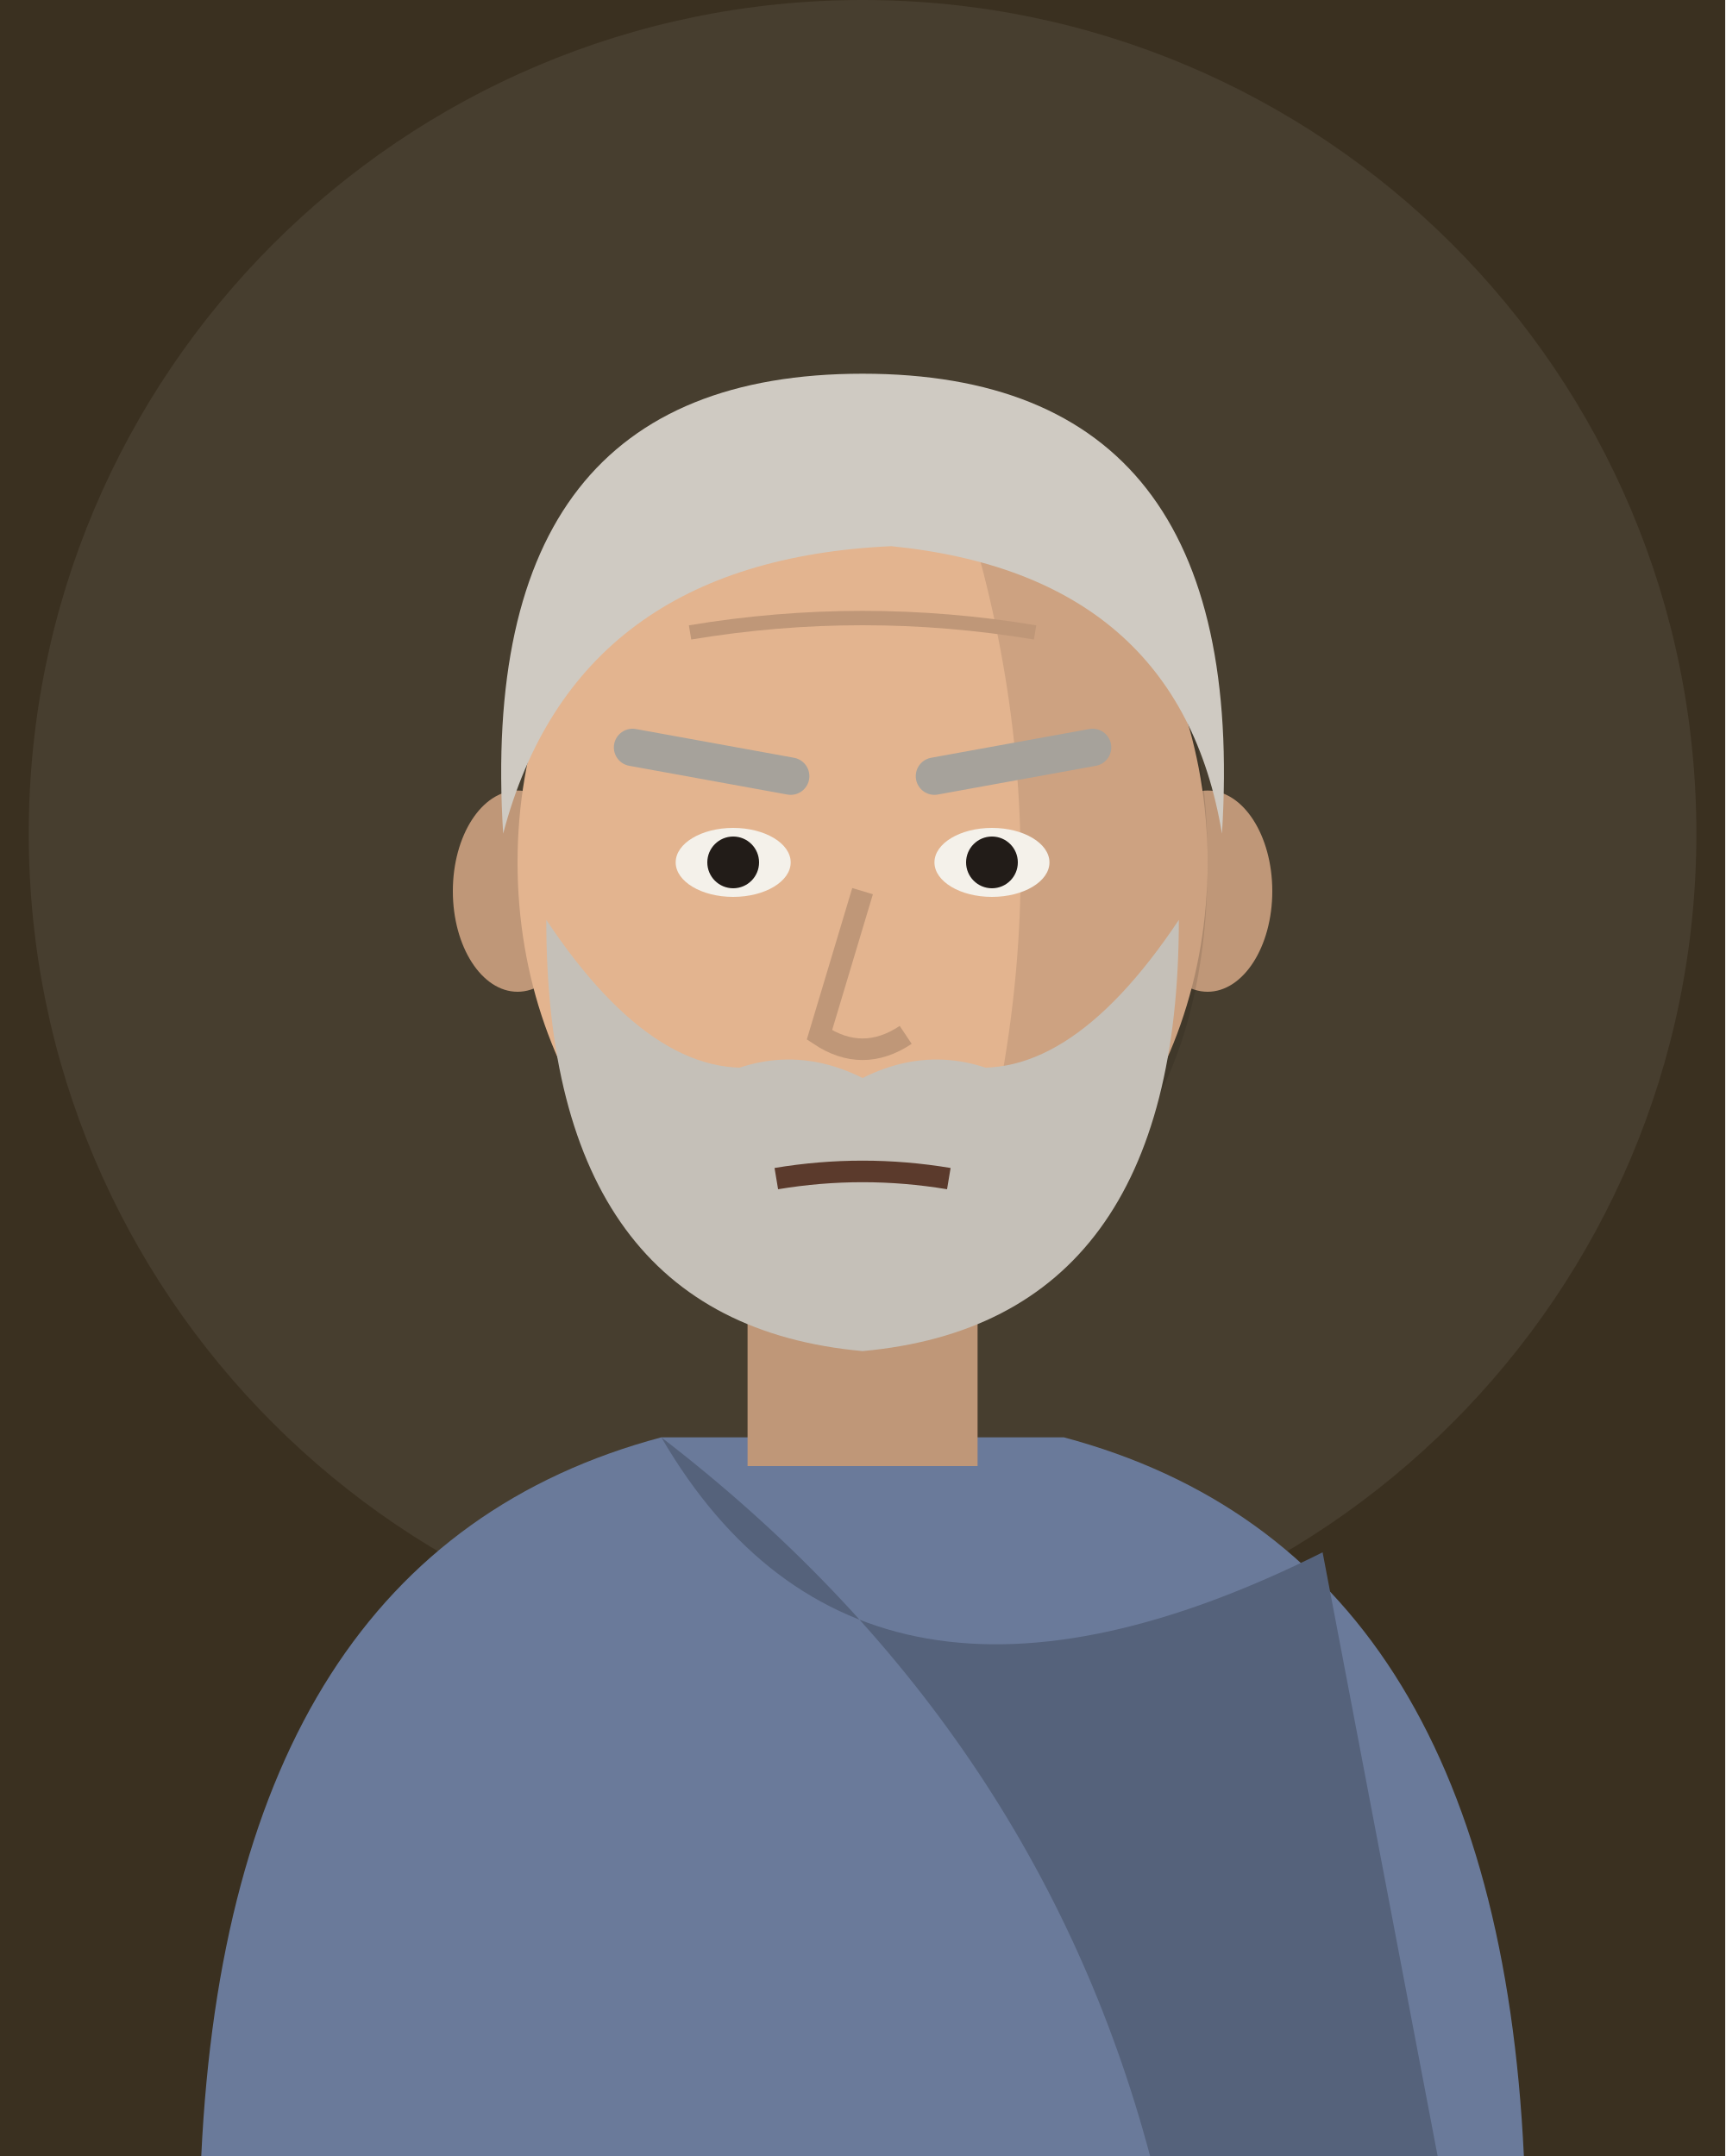
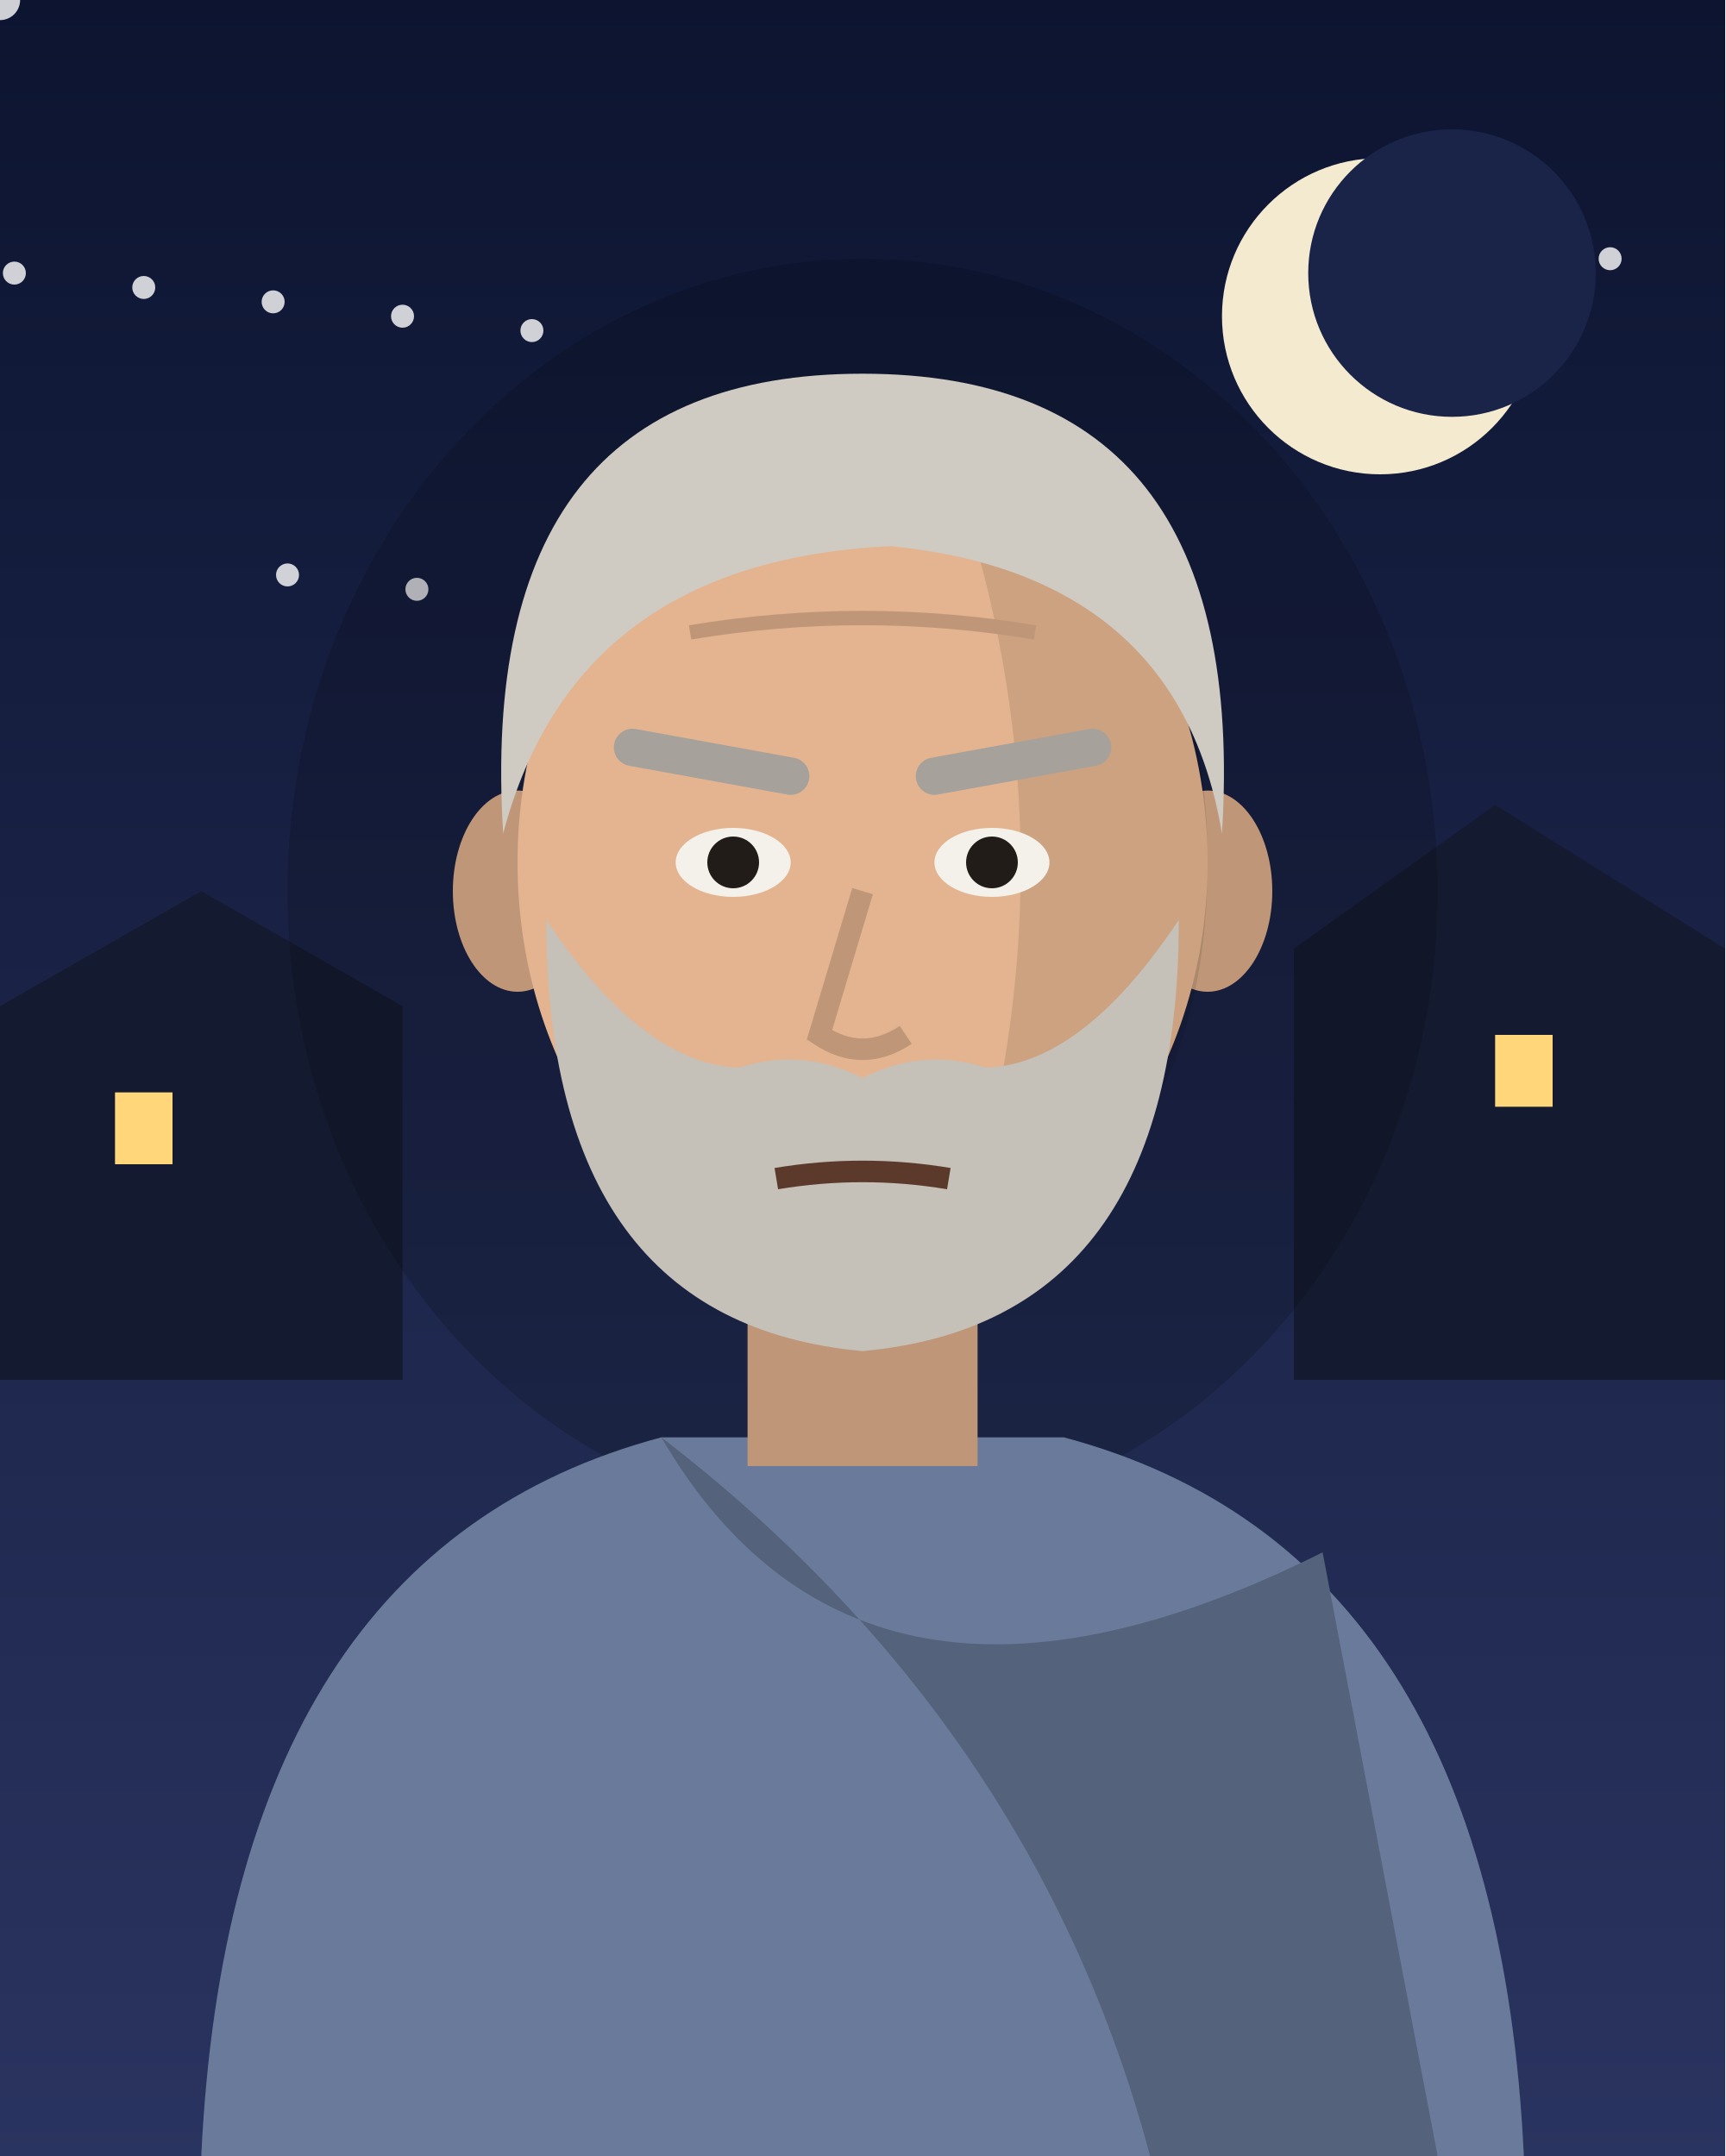
<svg xmlns="http://www.w3.org/2000/svg" viewBox="0 0 120 150" role="img" aria-label="Filón de Rodas">
  <style>.fx{transform-box:fill-box;transform-origin:center}.tw{animation:tw 3s ease-in-out infinite}.pu{animation:pu 4s ease-in-out infinite}@keyframes tw{50%{opacity:.25}}@keyframes pu{50%{opacity:.55}}@keyframes spin{to{transform:rotate(360deg)}}@media (prefers-reduced-motion:reduce){*{animation:none!important}}</style>
-   <rect width="120" height="150" fill="#3a3020" />
-   <circle cx="60" cy="58" r="58" fill="#fff" opacity=".07" />
+   <defs>
+     <linearGradient id="s64" x1="0" y1="0" x2="0" y2="1">
+       <stop offset="0" stop-color="#0c1430" />
+       <stop offset="1" stop-color="#2a3460" />
+     </linearGradient>
+   </defs>
+   <rect width="120" height="150" fill="url(#s64)" />
+   <circle cx="0" cy="0" r="1.4" fill="#fff" opacity=".8" />
+   <circle cx="37" cy="23" r="0.8" fill="#fff" opacity=".8" />
+   <circle cx="74" cy="46" r="0.8" fill="#fff" opacity=".8" />
+   <circle cx="111" cy="69" r="1.4" fill="#fff" opacity=".8" />
+   <circle cx="28" cy="22" r="0.8" fill="#fff" opacity=".8" />
+   <circle cx="65" cy="45" r="0.8" fill="#fff" opacity=".8" />
+   <circle cx="102" cy="68" r="1.4" fill="#fff" opacity=".8" />
+   <circle cx="19" cy="21" r="0.8" fill="#fff" opacity=".8" />
+   <circle cx="56" cy="44" r="0.8" fill="#fff" opacity=".8" />
+   <circle cx="93" cy="67" r="1.4" fill="#fff" opacity=".8" />
+   <circle cx="10" cy="20" r="0.8" fill="#fff" opacity=".8" />
+   <circle cx="47" cy="43" r="0.8" fill="#fff" opacity=".8" />
+   <circle cx="84" cy="66" r="1.4" fill="#fff" opacity=".8" />
+   <circle cx="1" cy="19" r="0.8" fill="#fff" opacity=".8" />
+   <circle cx="38" cy="42" r="0.8" fill="#fff" opacity=".8" />
+   <circle cx="75" cy="65" r="1.4" fill="#fff" opacity=".8" />
+   <circle cx="112" cy="18" r="0.8" fill="#fff" opacity=".8" />
+   <circle cx="29" cy="41" r="0.8" fill="#fff" opacity=".8" />
+   <circle cx="66" cy="64" r="1.4" fill="#fff" opacity=".8" />
+   <circle cx="103" cy="17" r="0.8" fill="#fff" opacity=".8" />
+   <circle cx="20" cy="40" r="0.8" fill="#fff" opacity=".8" />
+   <circle cx="57" cy="63" r="1.4" fill="#fff" opacity=".8" />
+   <circle cx="96" cy="22" r="11" fill="#f4ead0" />
+   <circle cx="101" cy="19" r="10" fill="#1a2348" />
+   <path d="M0 96 L0 70 L14 62 L28 70 V96Z M90 96 V66 L104 56 L120 66 V96Z" fill="#141a30" />
+   <rect x="8" y="76" width="4" height="5" fill="#ffd77a" />
+   <rect x="104" y="72" width="4" height="5" fill="#ffd77a" />
+   <ellipse cx="60" cy="62" rx="40" ry="44" fill="#000" opacity=".16" />
  <path d="M14 150 Q16 108 46 100 H74 Q104 108 106 150Z" fill="#6a7a9a" />
  <path d="M46 100 Q60 124 92 108 L100 150 H80 Q72 120 46 100Z" fill="#55627b" />
  <rect x="52" y="86" width="16" height="16" fill="#bf9778" />
  <ellipse cx="36" cy="62" rx="4.5" ry="7" fill="#bf9778" />
  <ellipse cx="84" cy="62" rx="4.5" ry="7" fill="#bf9778" />
  <ellipse cx="60" cy="60" rx="24" ry="29" fill="#e3b48f" />
  <path d="M66 32 Q84 38 84 60 Q84 82 66 89 Q76 60 66 32Z" fill="#000" opacity=".1" />
  <path d="M35 58 Q33 26 60 26 Q87 26 85 58 Q82 40 62 38 Q40 39 35 58Z" fill="#cfcac2" />
  <path d="M48 44 Q60 42 72 44 M42 70 Q44 76 47 80 M78 70 Q76 76 73 80" stroke="#bf9778" stroke-width="1" fill="none" />
  <path d="M44 52 L55 54 M65 54 L76 52" stroke="#a6a29b" stroke-width="2.6" stroke-linecap="round" />
  <ellipse cx="51" cy="60" rx="4" ry="2.4" fill="#f4f1ea" />
  <circle cx="51" cy="60" r="1.8" fill="#221c18" />
  <ellipse cx="69" cy="60" rx="4" ry="2.4" fill="#f4f1ea" />
  <circle cx="69" cy="60" r="1.8" fill="#221c18" />
  <path d="M60 62 L57 72 Q60 74 63 72" fill="none" stroke="#bf9778" stroke-width="1.5" />
  <path d="M53 80 Q60 79 67 80" stroke="#6b3b2e" stroke-width="1.8" fill="none" />
  <path d="M38 64 Q38 92 60 94 Q82 92 82 64 Q74 76 66 74 Q60 78 54 74 Q46 76 38 64Z" fill="#c5c0b8" />
  <path d="M48 76 Q54 72 60 75 Q66 72 72 76 Q66 78 60 77 Q54 78 48 76Z" fill="#c5c0b8" />
  <path d="M54 82 Q60 81 66 82" stroke="#5b3a2c" stroke-width="1.5" fill="none" />
</svg>
